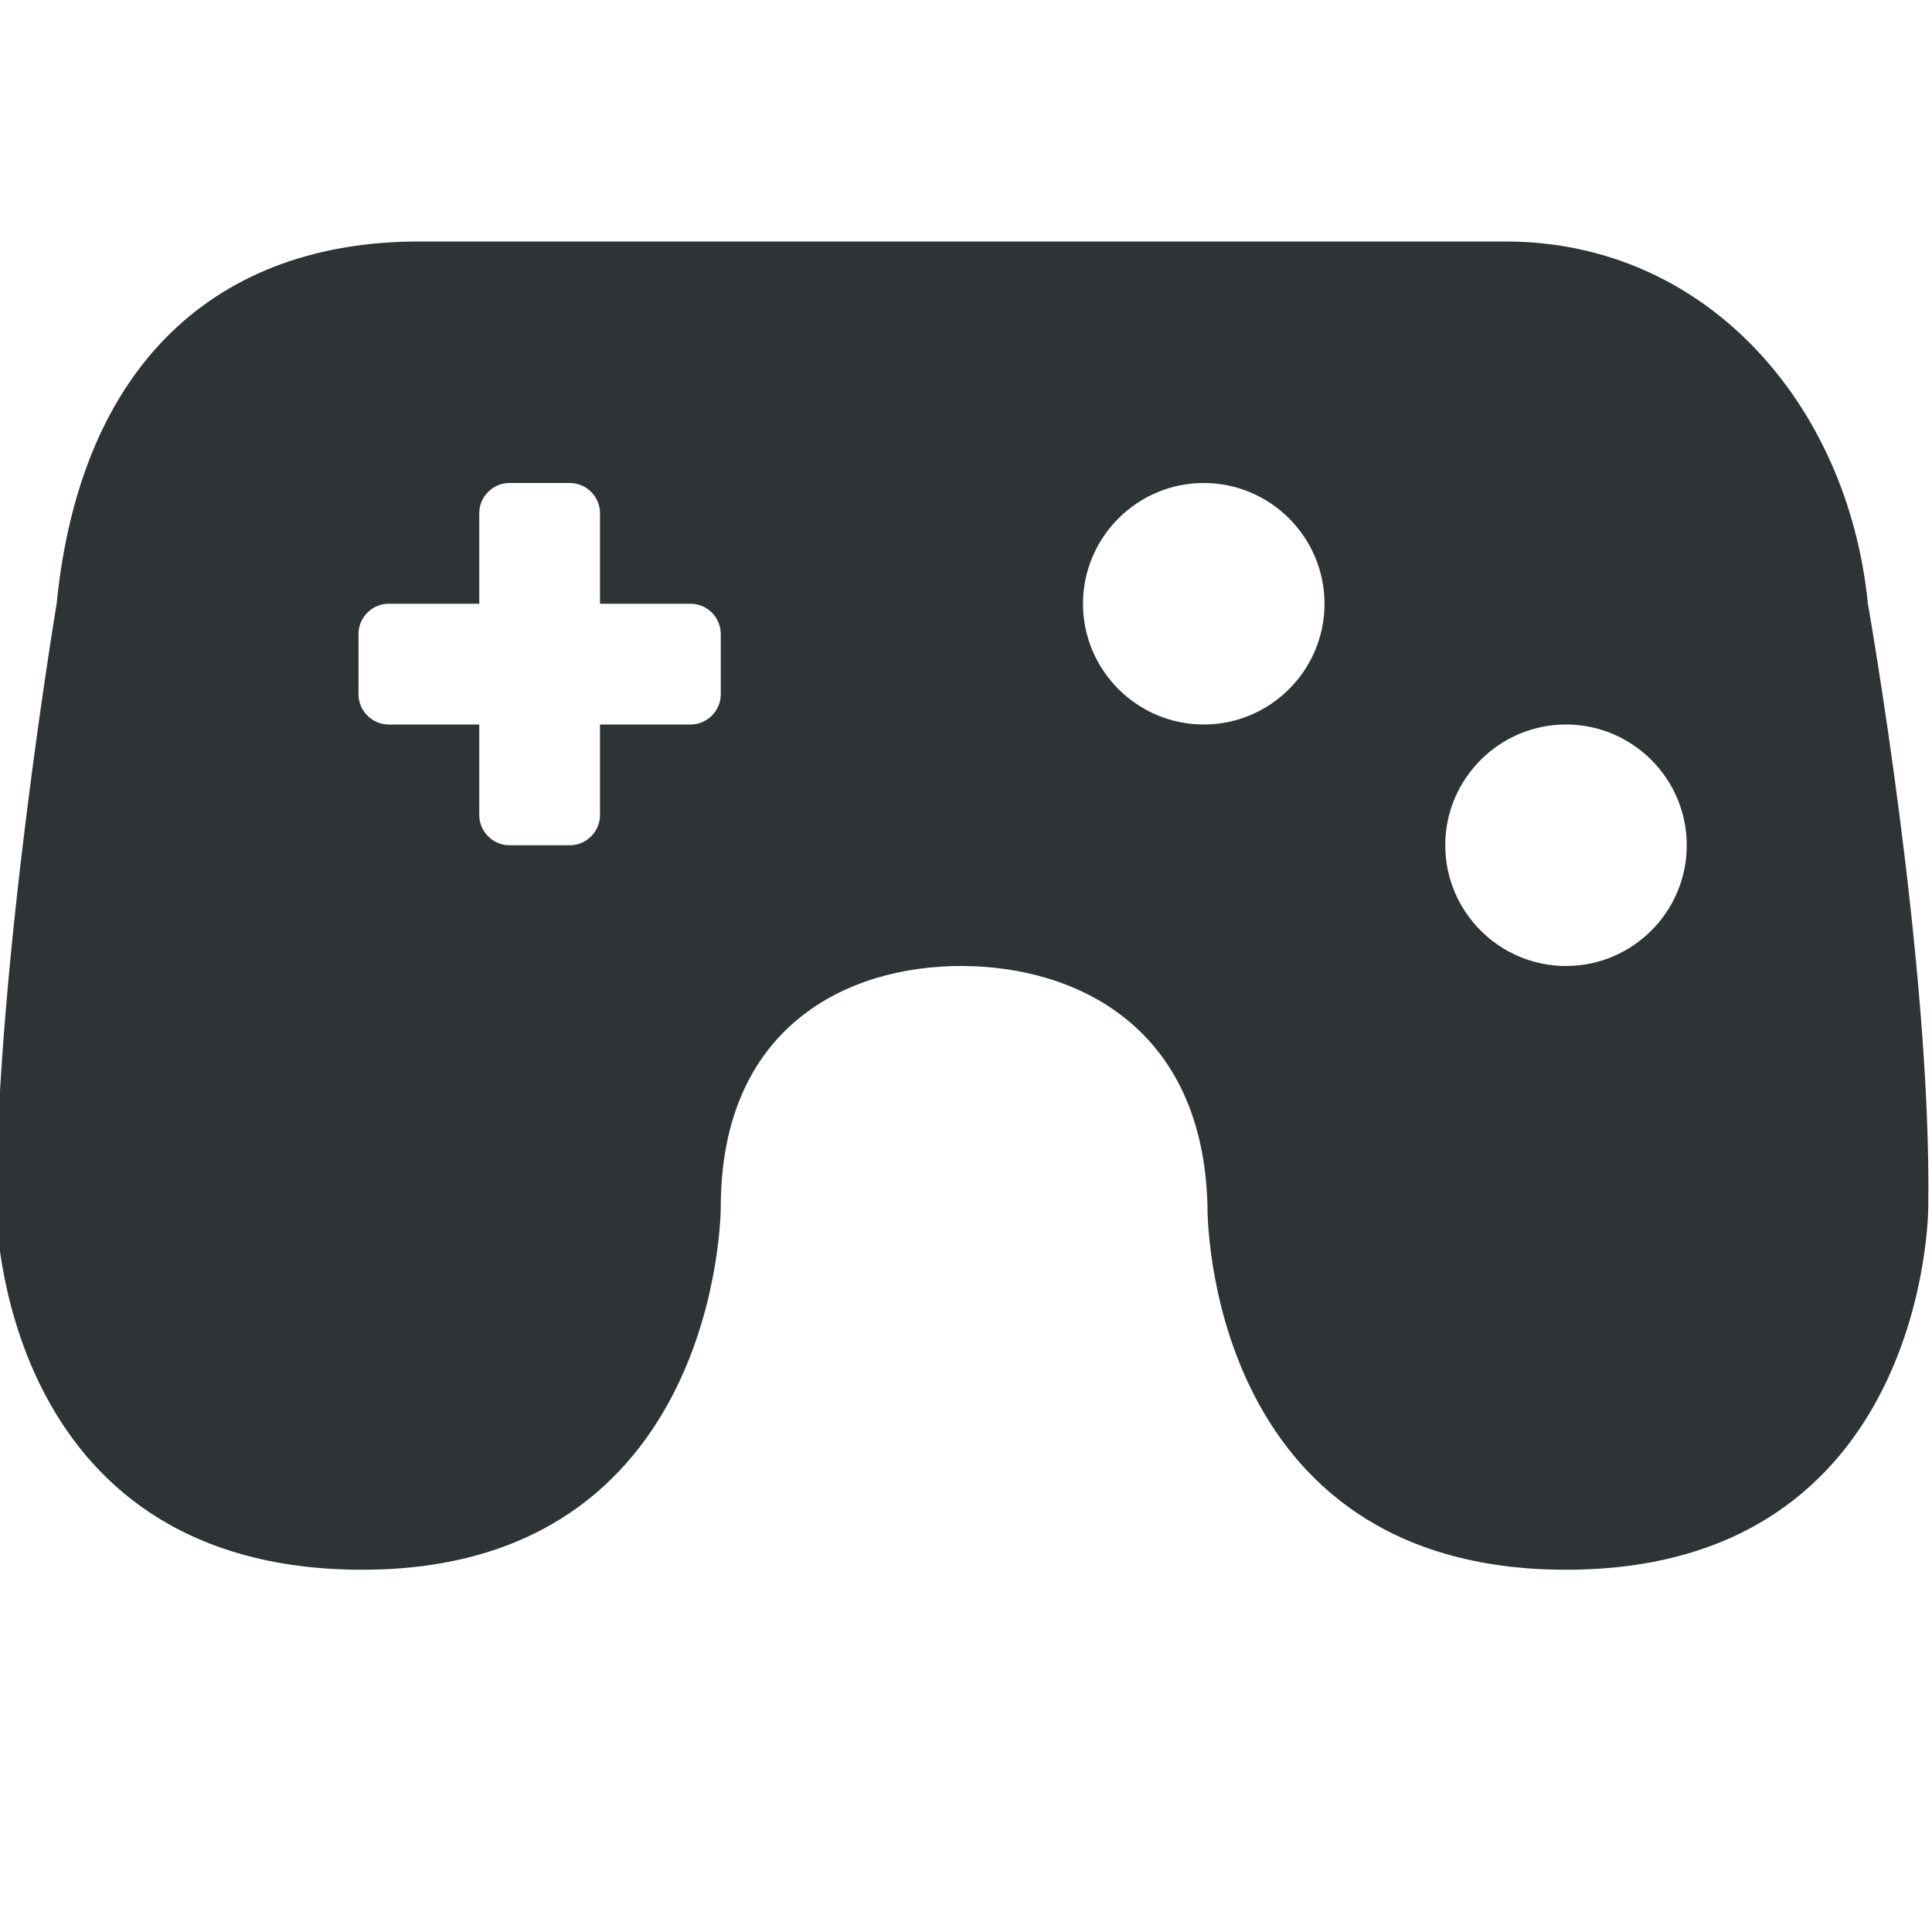
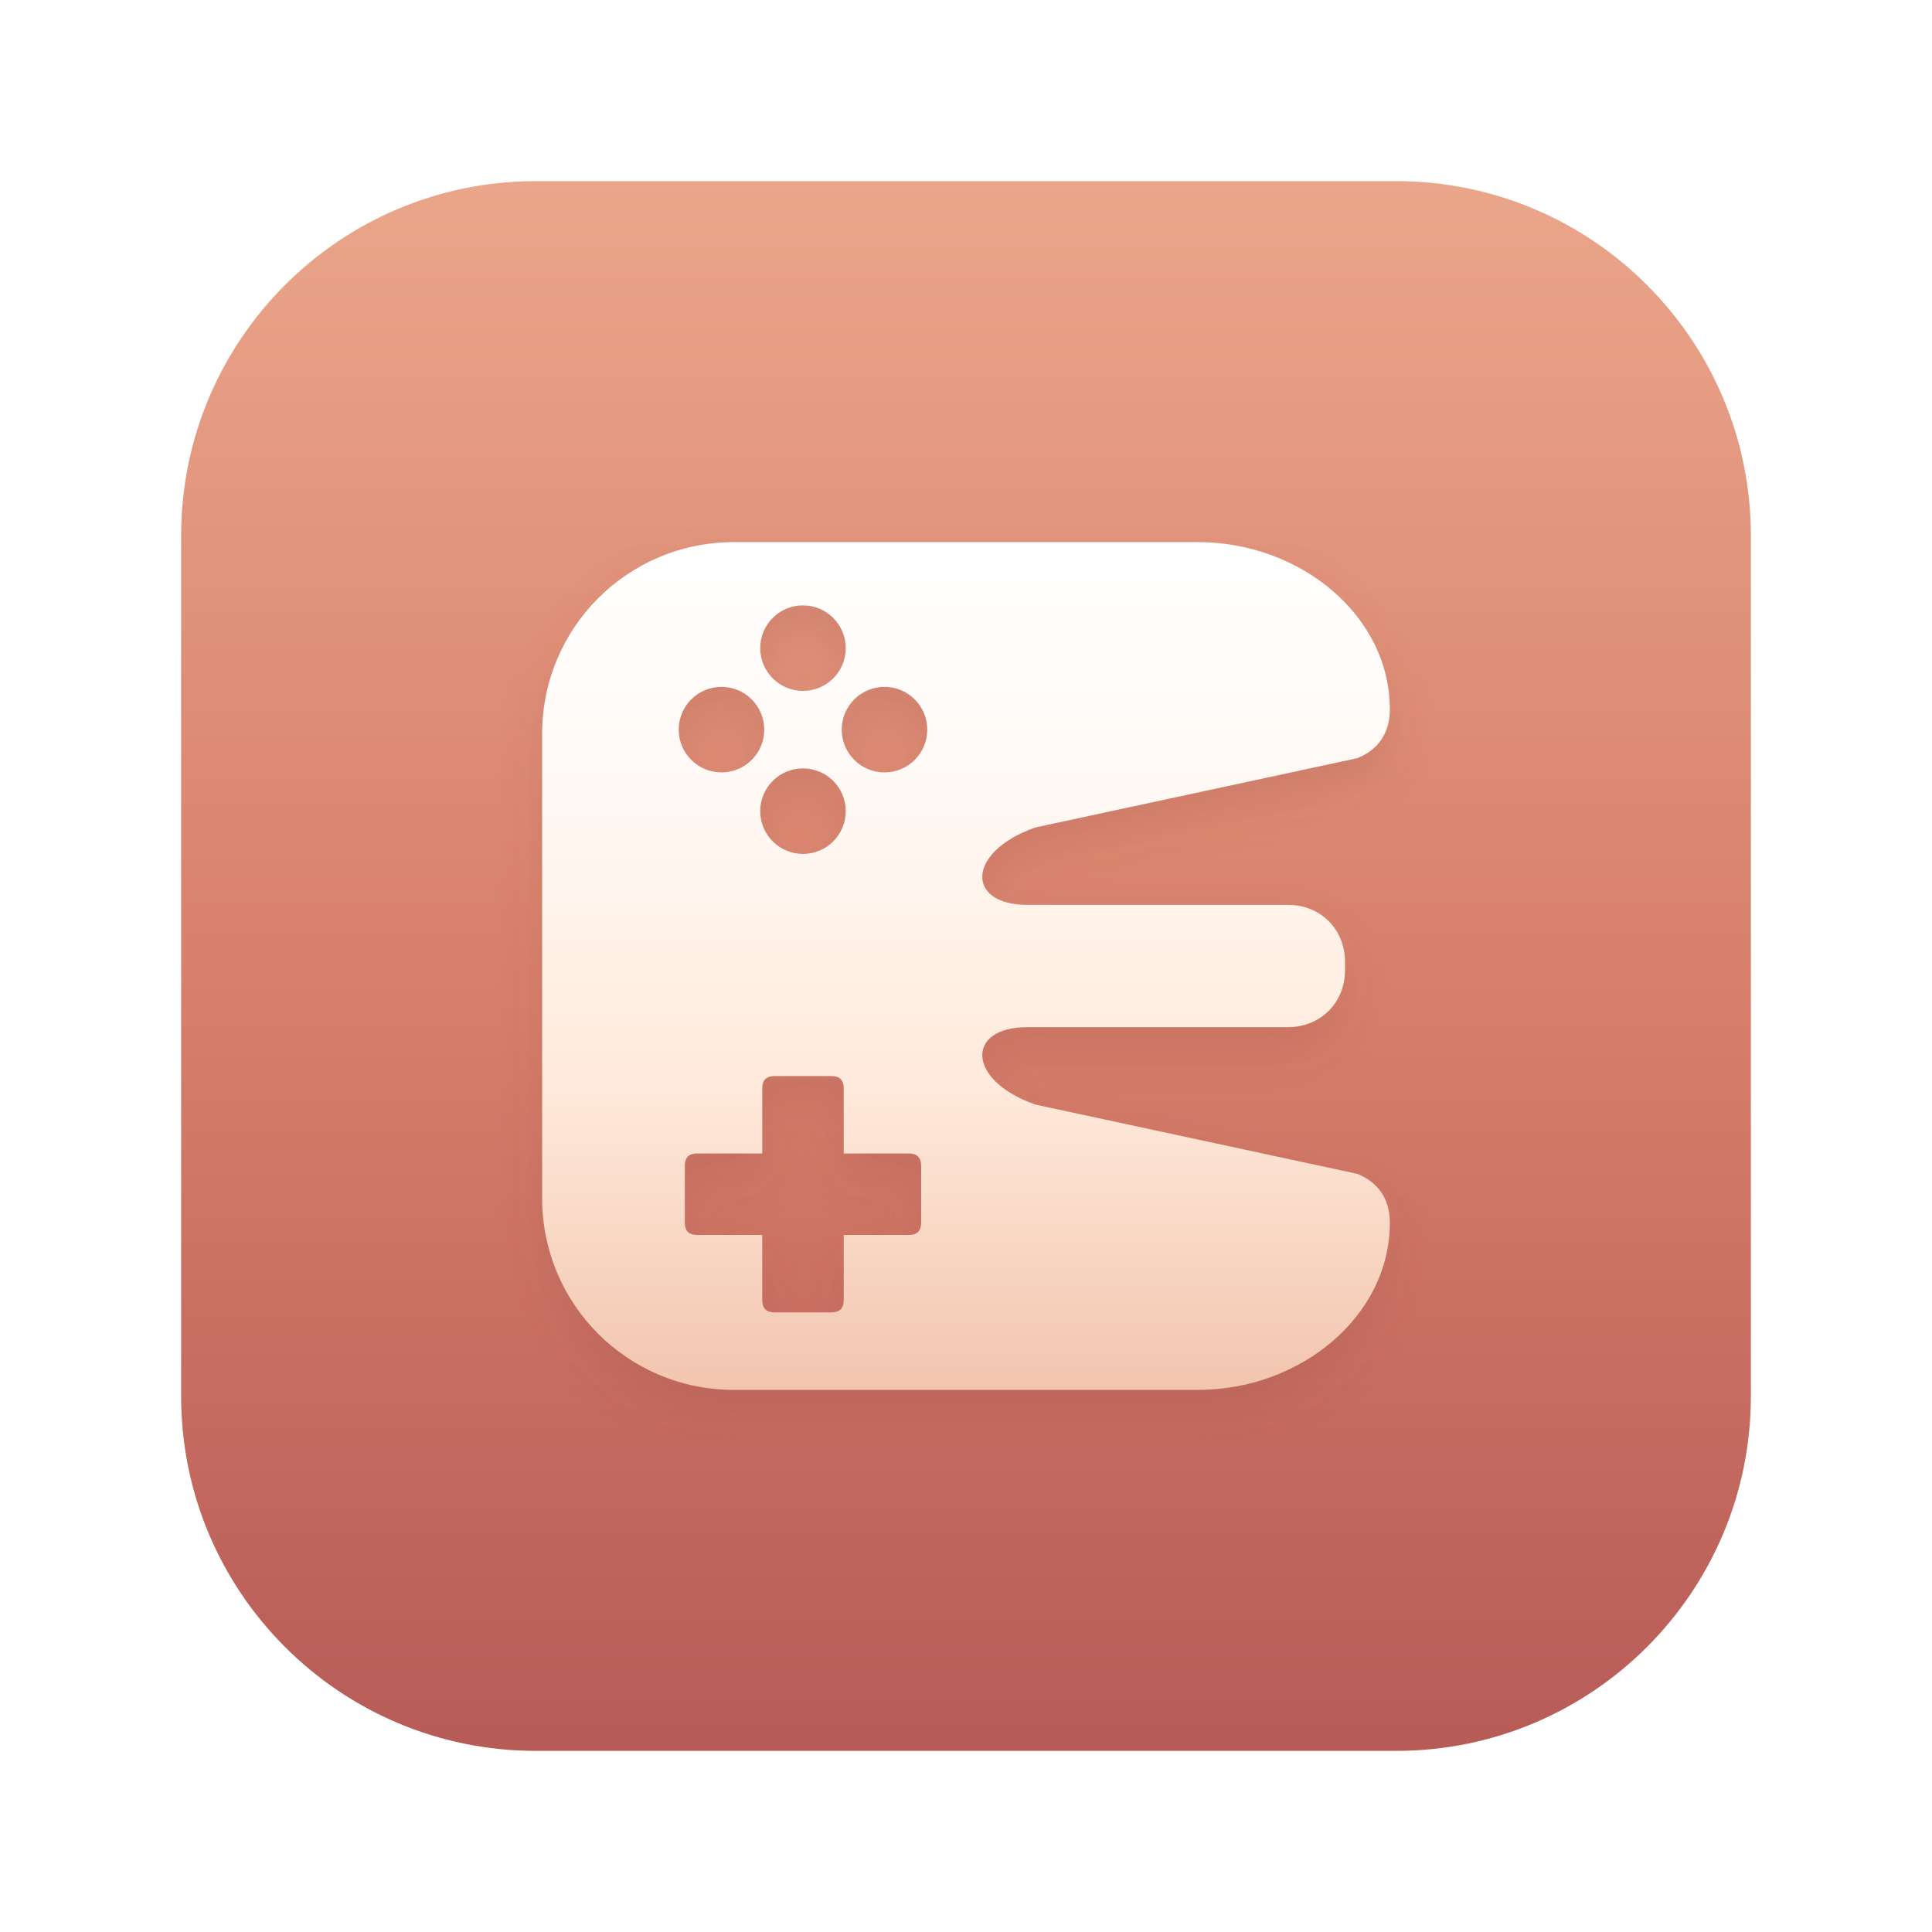
- <svg xmlns="http://www.w3.org/2000/svg" height="16px" viewBox="0 0 16 16" width="16px">
-   <path d="m 3.469 2 c -1.66 0 -2.801 1 -3 3 c 0 0 -0.5 3 -0.5 5 c 0 0 0 3 3.031 3 c 2.969 0 2.969 -3 2.969 -3 c 0 -1.5 1.051 -2.004 2 -2 c 0.941 0.004 2 0.5 2.031 2 c 0 0 -0.031 3 2.969 3 s 3 -3 3 -3 c 0.031 -2 -0.5 -5 -0.5 -5 c -0.164 -1.652 -1.34 -3 -3 -3 z m 0.75 2 h 0.5 c 0.137 0 0.25 0.113 0.25 0.25 v 0.75 h 0.75 c 0.137 0 0.25 0.113 0.25 0.25 v 0.5 c 0 0.137 -0.113 0.25 -0.25 0.25 h -0.75 v 0.75 c 0 0.137 -0.113 0.25 -0.25 0.25 h -0.5 c -0.137 0 -0.25 -0.113 -0.25 -0.25 v -0.75 h -0.75 c -0.137 0 -0.25 -0.113 -0.25 -0.25 v -0.5 c 0 -0.137 0.113 -0.25 0.25 -0.25 h 0.75 v -0.75 c 0 -0.137 0.113 -0.25 0.25 -0.25 z m 5.75 0 c 0.551 0 1 0.449 1 1 s -0.449 1 -1 1 s -1 -0.449 -1 -1 s 0.449 -1 1 -1 z m 3 2 c 0.551 0 1 0.449 1 1 s -0.449 1 -1 1 s -1 -0.449 -1 -1 s 0.449 -1 1 -1 z m 0 0" fill="#2e3436" />
+ <svg xmlns="http://www.w3.org/2000/svg" width="256" height="256" viewBox="0 -4 256 256" fill="none">
+   <defs>
+     <linearGradient id="coral" x1="128" y1="20" x2="128" y2="228" gradientUnits="userSpaceOnUse">
+       <stop stop-color="#EAA68A" />
+       <stop offset=".52" stop-color="#D77F6B" />
+       <stop offset="1" stop-color="#B75B57" />
+     </linearGradient>
+     <linearGradient id="paper" x1="128" y1="20" x2="128" y2="228" gradientUnits="userSpaceOnUse">
+       <stop stop-color="#FFFFFF" />
+       <stop offset=".3" stop-color="#FFF9F4" />
+       <stop offset=".65" stop-color="#FFE9DA" />
+       <stop offset="1" stop-color="#F2C5AE" />
+     </linearGradient>
+     <filter id="paper-shadow" x="-20%" y="-15%" width="140%" height="150%" color-interpolation-filters="sRGB">
+       <feDropShadow dx="0" dy="6" stdDeviation="5" flood-color="#9B5142" flood-opacity=".2" />
+     </filter>
+   </defs>
+   <rect x="24" y="20" width="208" height="208" rx="47" fill="url(#coral)" />
+   <g transform="translate(58.88 57.04) scale(.54)">
+     <path fill="url(#paper)" fill-rule="evenodd" filter="url(#paper-shadow)" d="M71 20H185C210 20 232 38 232 61C232 67 229 71 224 73L145 90C128 96 128 109 143 109H207C215 109 221 115 221 123V125C221 133 215 139 207 139H143C128 139 128 152 145 158L224 175C229 177 232 181 232 187C232 210 210 228 185 228H71C45 228 24 207 24 181V67C24 41 45 20 71 20ZM98.5 46A10.5 10.5 0 1 0 77.5 46 10.5 10.5 0 0 0 98.5 46ZM118.5 66A10.5 10.5 0 1 0 97.5 66 10.5 10.5 0 0 0 118.5 66ZM98.5 86A10.5 10.5 0 1 0 77.5 86 10.5 10.5 0 0 0 98.5 86ZM78.5 66A10.5 10.5 0 1 0 57.5 66 10.5 10.5 0 0 0 78.5 66ZM81 151H95Q98 151 98 154V170H114Q117 170 117 173V187Q117 190 114 190H98V206Q98 209 95 209H81Q78 209 78 206V190H62Q59 190 59 187V173Q59 170 62 170H78V154Q78 151 81 151Z" />
+   </g>
</svg>
